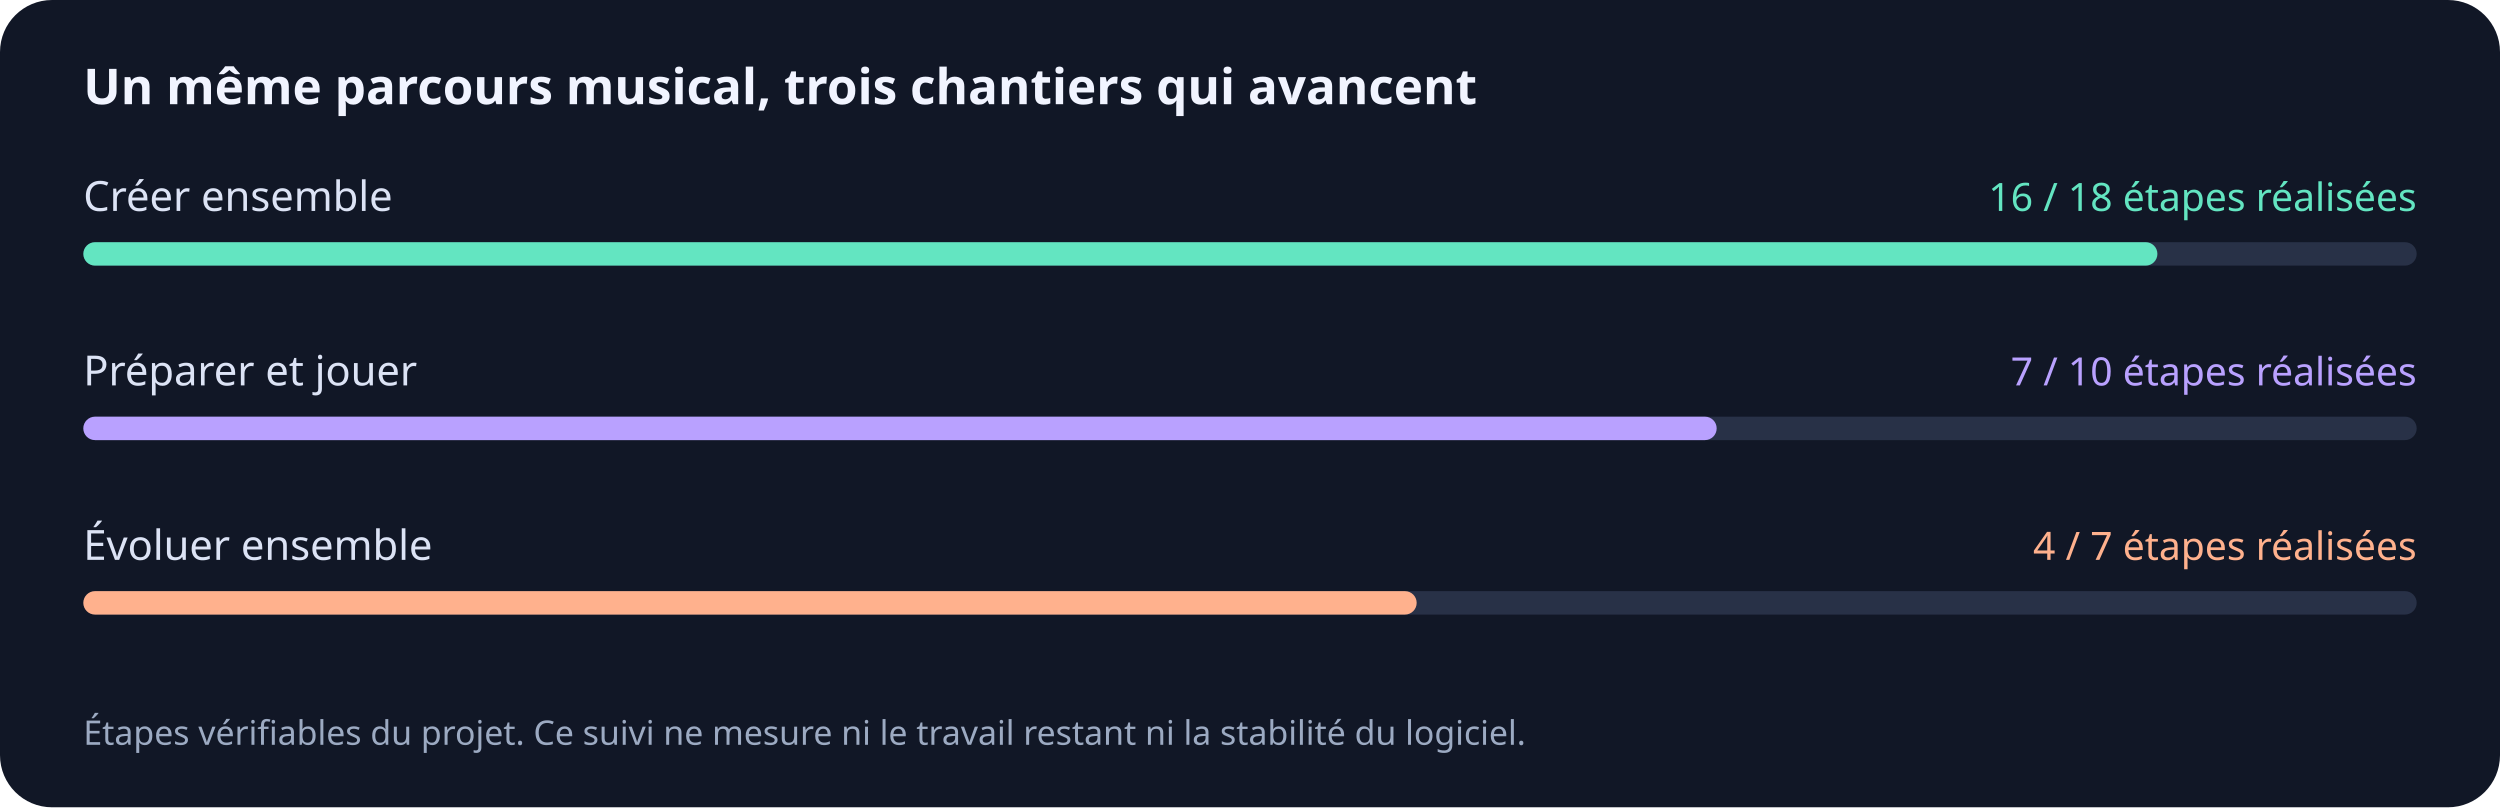
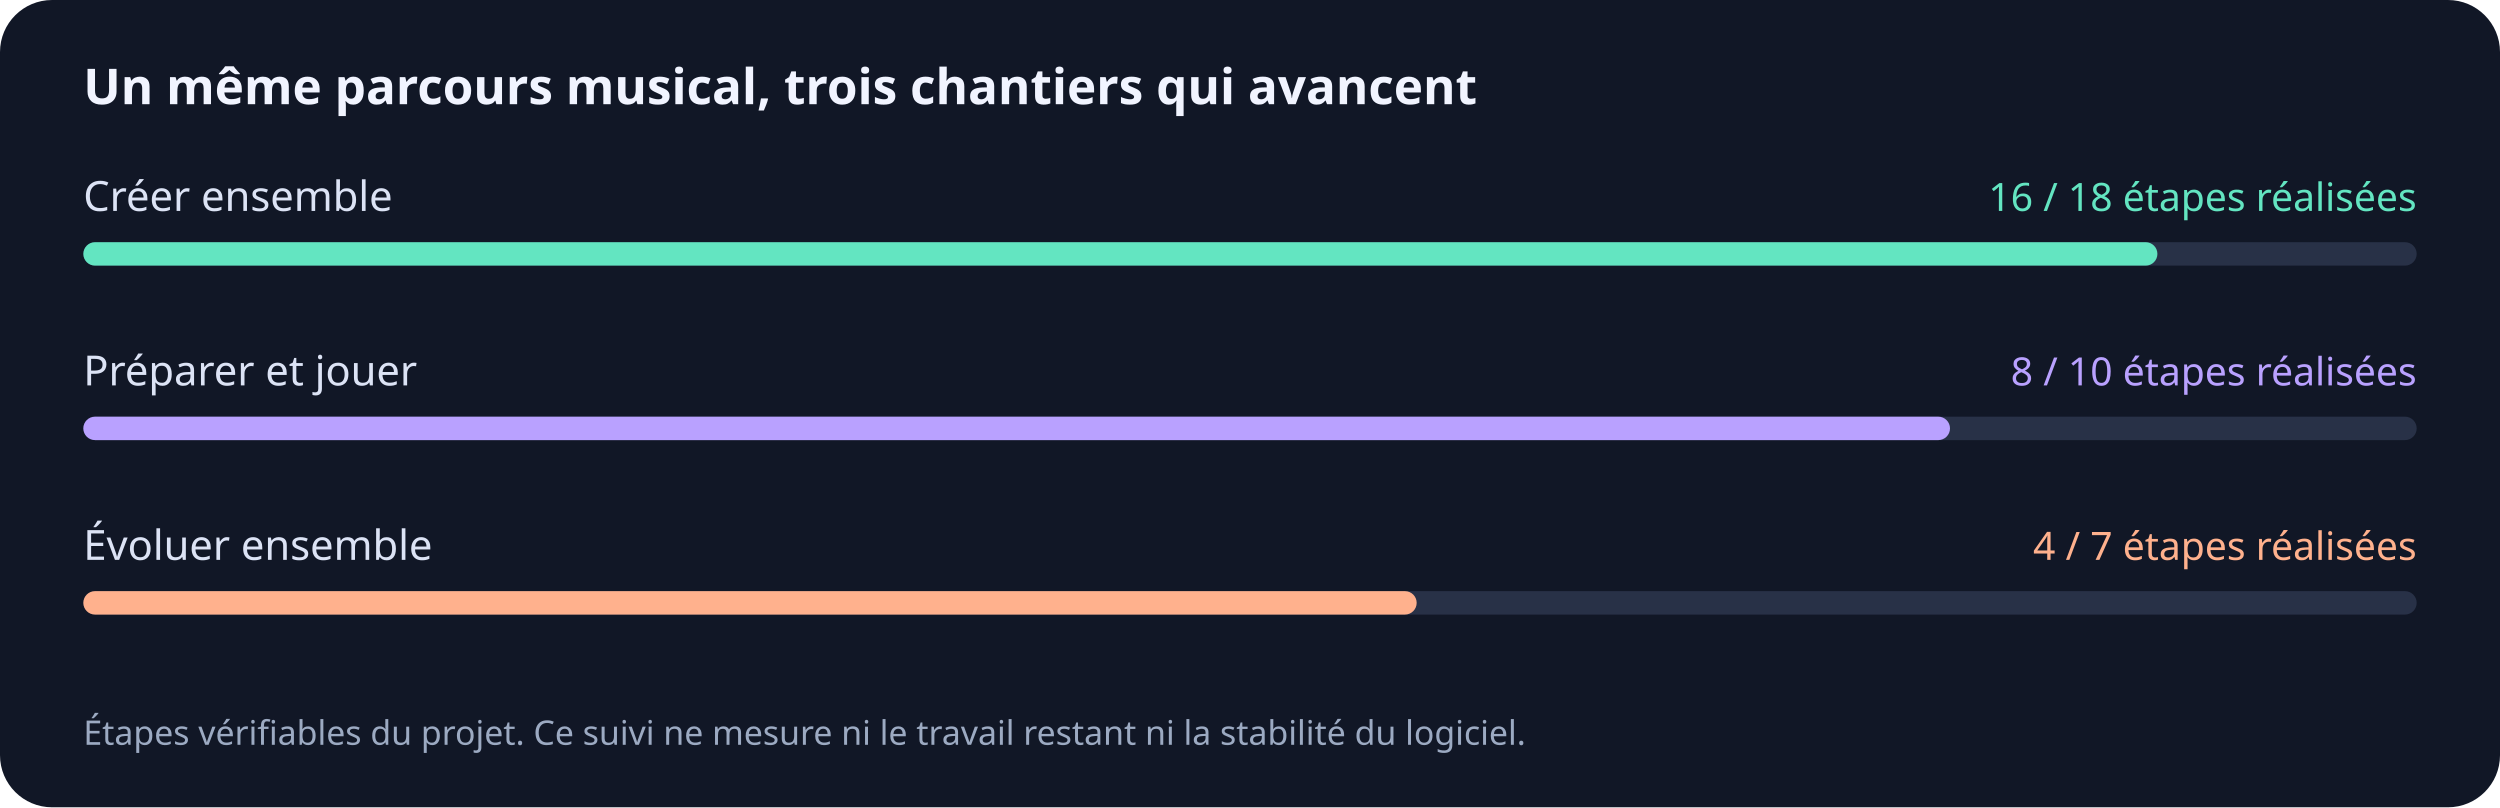
<svg xmlns="http://www.w3.org/2000/svg" width="960" height="310" viewBox="0 0 960 310" role="img" aria-label="Fork acceptance milestones">
  <rect width="960" height="310" rx="20" fill="#111726" />
  <g font-family="system-ui, sans-serif">
    <text x="32" y="40" fill="#f1f4ff" font-size="19" font-weight="700">Un même parcours musical, trois chantiers qui avancent</text>
    <text x="32" y="81" fill="#dce3f5" font-size="16">Créer ensemble</text>
    <text x="928" y="81" text-anchor="end" fill="#63e5c1" font-size="15">16 / 18 étapes réalisées</text>
    <rect x="32" y="93" width="896" height="9" rx="4.5" fill="#283147" />
    <rect x="32" y="93" width="796.44" height="9" rx="4.5" fill="#63e5c1" />
    <text x="32" y="148" fill="#dce3f5" font-size="16">Préparer et jouer</text>
-     <text x="928" y="148" text-anchor="end" fill="#b9a1ff" font-size="15">7 / 10 étapes réalisées</text>
+     <text x="928" y="148" text-anchor="end" fill="#b9a1ff" font-size="15">8 / 10 étapes réalisées</text>
    <rect x="32" y="160" width="896" height="9" rx="4.5" fill="#283147" />
-     <rect x="32" y="160" width="627.20" height="9" rx="4.5" fill="#b9a1ff" />
+     <rect x="32" y="160" width="716.80" height="9" rx="4.5" fill="#b9a1ff" />
    <text x="32" y="215" fill="#dce3f5" font-size="16">Évoluer ensemble</text>
    <text x="928" y="215" text-anchor="end" fill="#ffb18d" font-size="15">4 / 7 étapes réalisées</text>
    <rect x="32" y="227" width="896" height="9" rx="4.5" fill="#283147" />
    <rect x="32" y="227" width="512.00" height="9" rx="4.5" fill="#ffb18d" />
    <text x="32" y="286" fill="#9caac2" font-size="13">Étapes vérifiables du projet. Ce suivi ne mesure ni le travail restant ni la stabilité du logiciel.</text>
  </g>
</svg>
